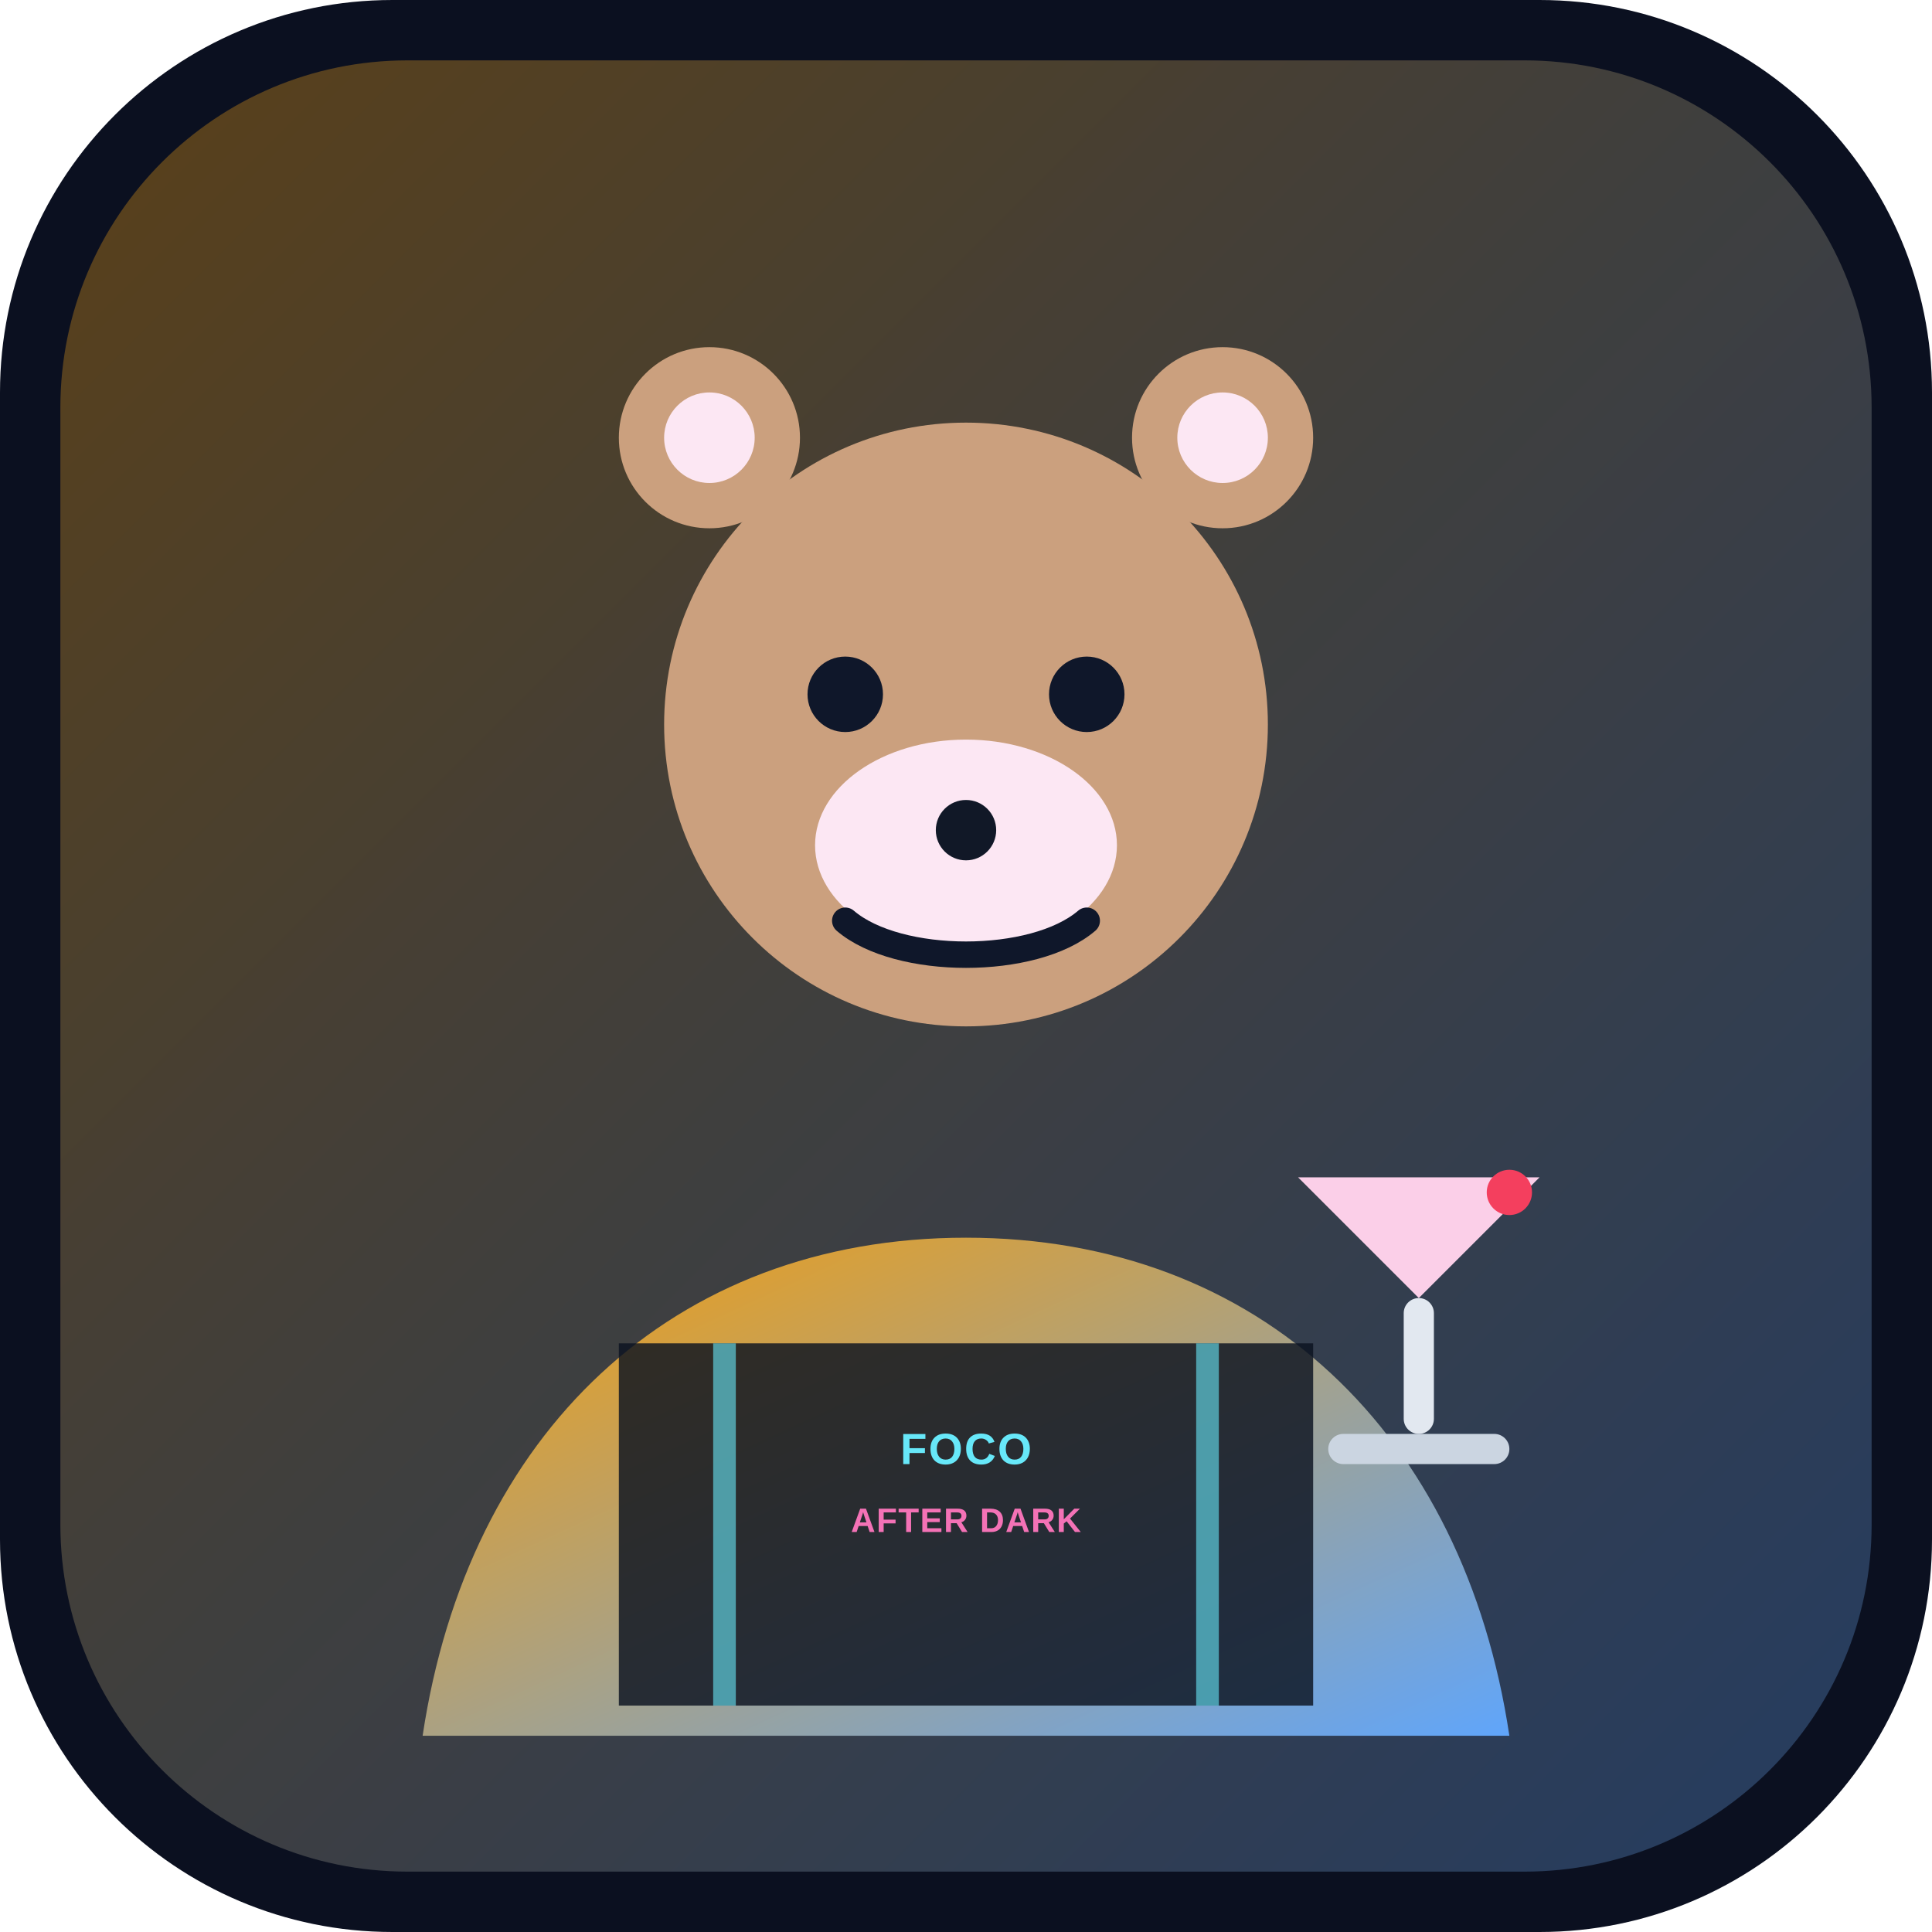
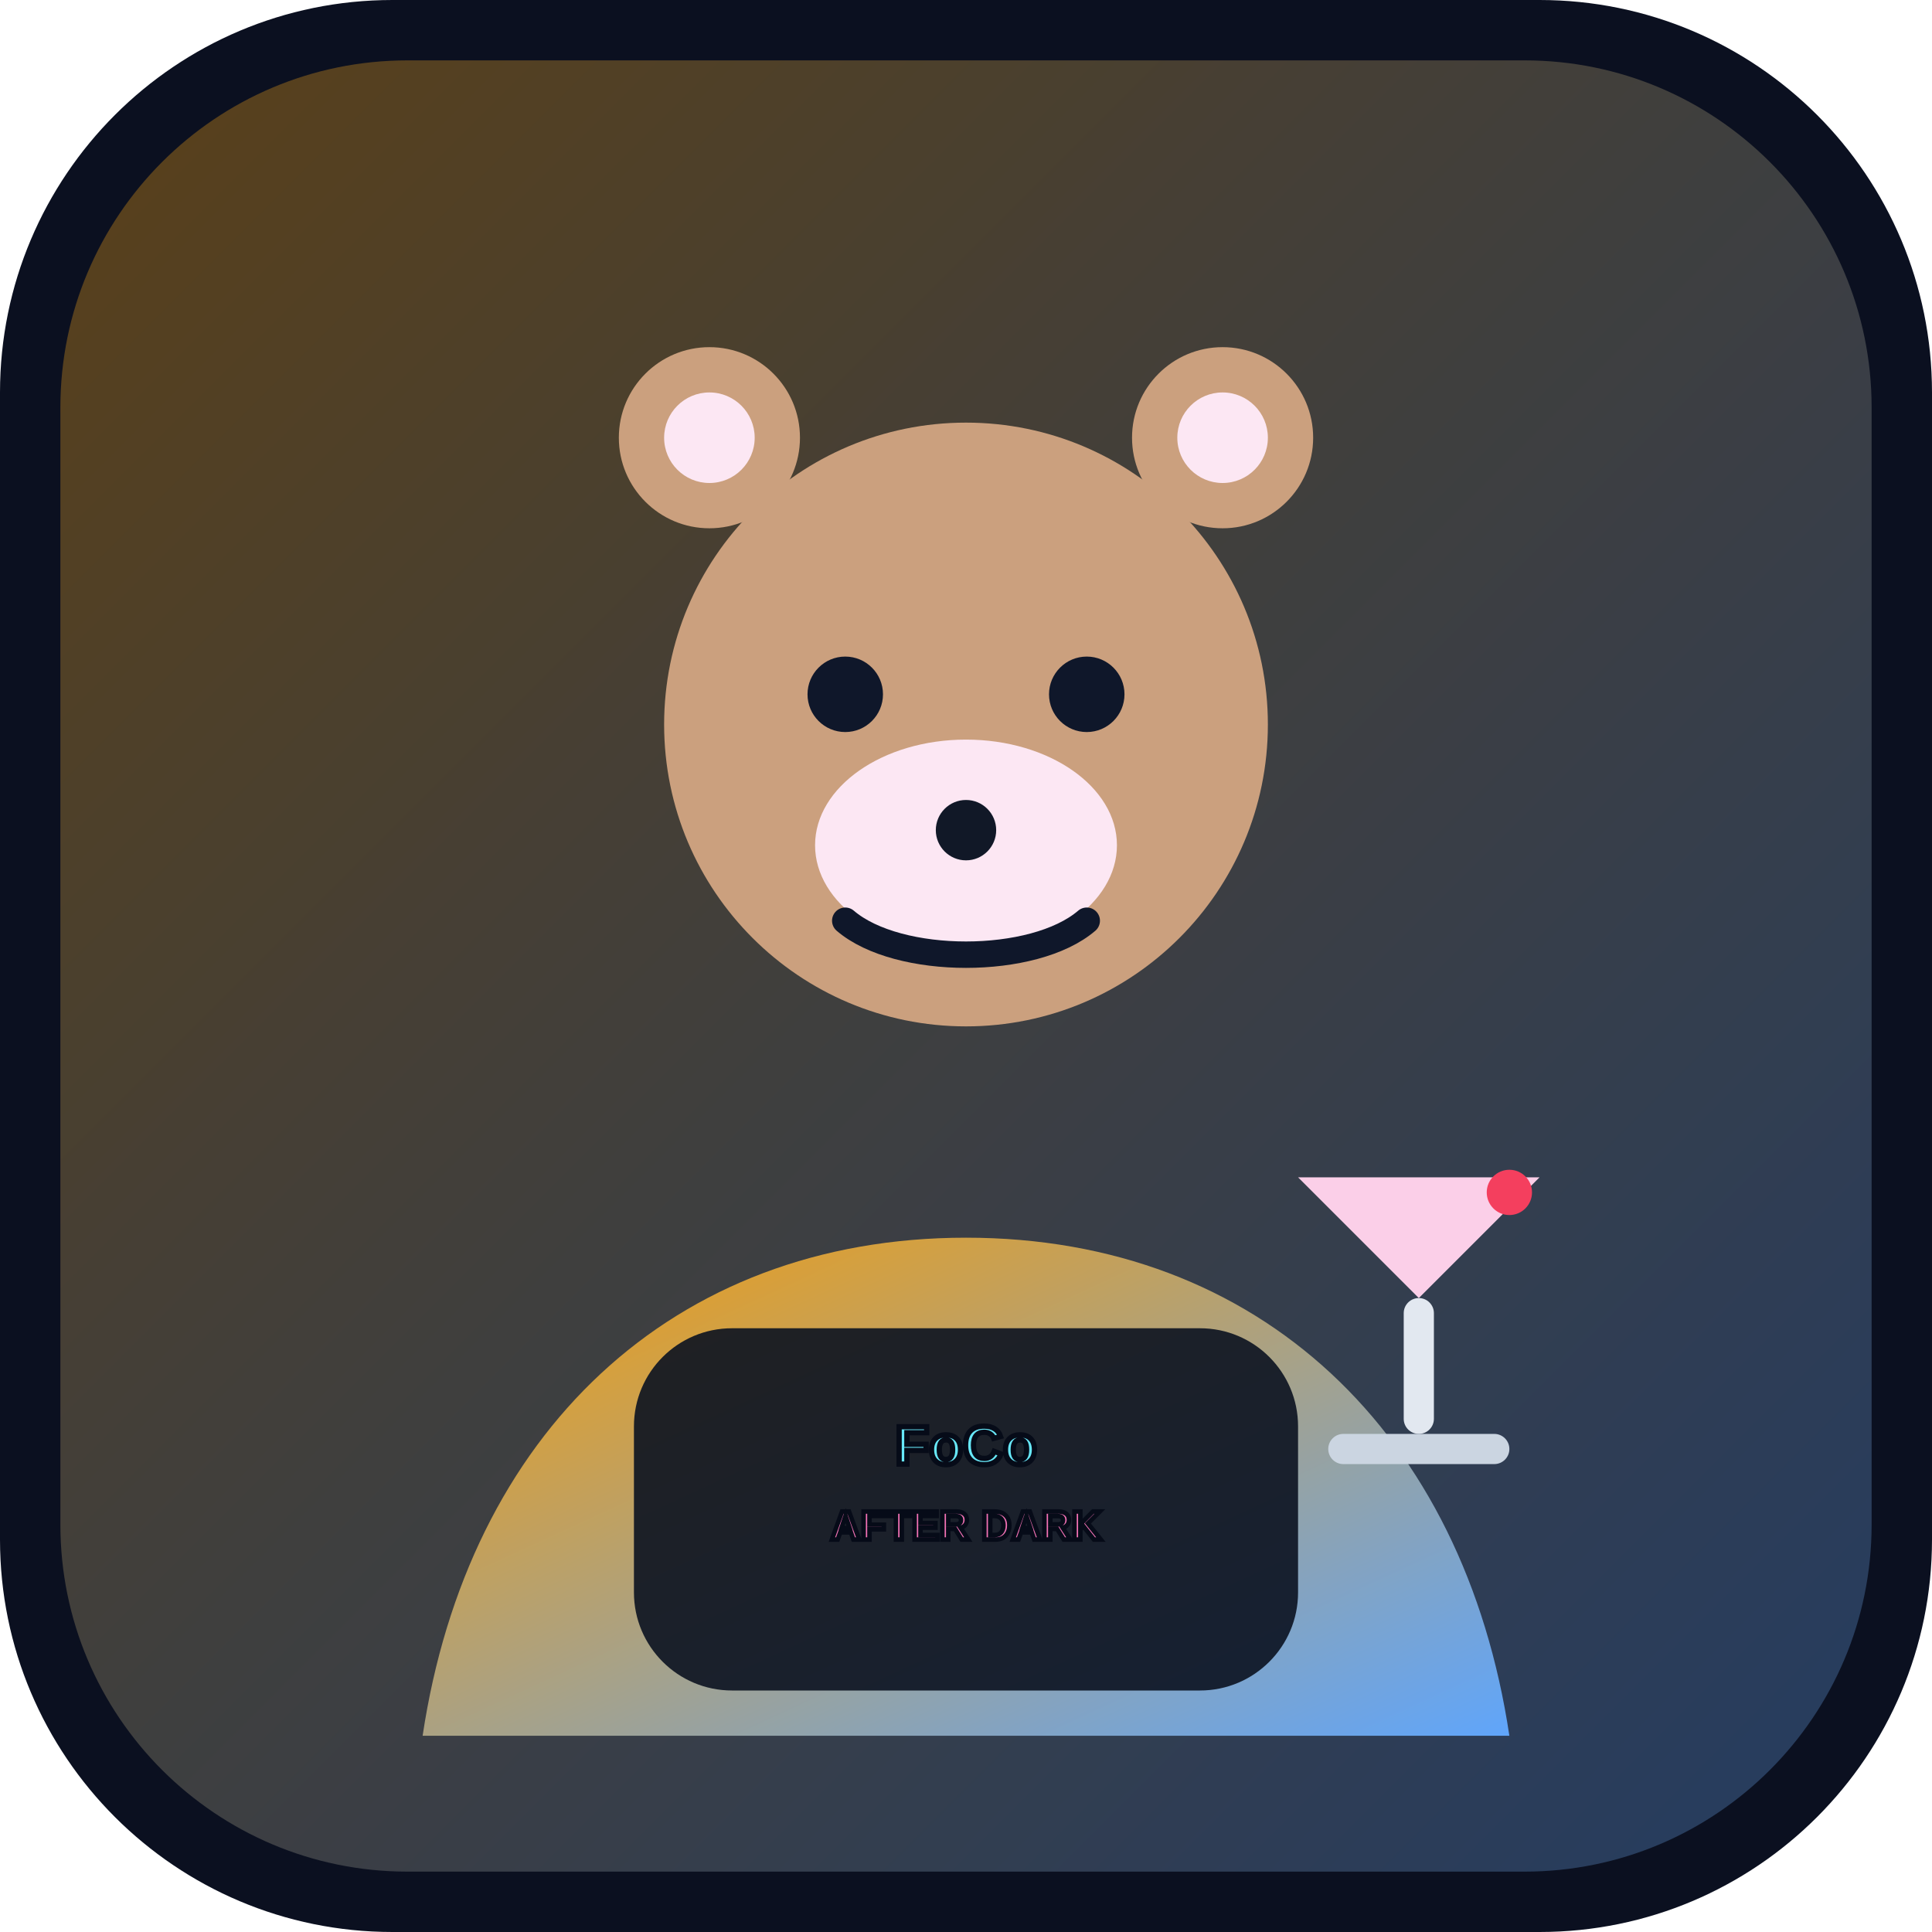
<svg xmlns="http://www.w3.org/2000/svg" viewBox="0 0 256 256" role="img" aria-label="Sloshed Squirrel">
  <defs>
    <linearGradient id="bg" x1="0" y1="0" x2="1" y2="1">
      <stop offset="0%" stop-color="#f59e0b" stop-opacity="0.34" />
      <stop offset="100%" stop-color="#60a5fa" stop-opacity="0.30" />
    </linearGradient>
    <linearGradient id="shirt" x1="0" y1="0" x2="1" y2="1">
      <stop offset="0%" stop-color="#f59e0b" />
      <stop offset="100%" stop-color="#60a5fa" />
    </linearGradient>
  </defs>
  <rect width="256" height="256" rx="52" fill="#0b1020" />
  <rect x="8" y="8" width="240" height="240" rx="46" fill="url(#bg)" />
  <circle cx="94" cy="58" r="12" fill="#cba07e" />
  <circle cx="162" cy="58" r="12" fill="#cba07e" />
  <circle cx="94" cy="58" r="6" fill="#fce7f3" />
  <circle cx="162" cy="58" r="6" fill="#fce7f3" />
  <circle cx="128" cy="96" r="40" fill="#cba07e" />
  <ellipse cx="128" cy="112" rx="20" ry="14" fill="#fce7f3" />
  <circle cx="112" cy="92" r="5" fill="#0f172a" />
  <circle cx="144" cy="92" r="5" fill="#0f172a" />
  <circle cx="128" cy="110" r="4" fill="#111827" />
  <path d="M112 122c7 6 25 6 32 0" fill="none" stroke="#0f172a" stroke-width="3.5" stroke-linecap="round" />
  <path d="M56 230c6-40 33-66 72-66s66 26 72 66" fill="url(#shirt)" />
-   <path d="M82 178h92v48H82z" fill="#0b1220" opacity="0.82" />
-   <path d="M96 178v48M160 178v48" stroke="#67e8f9" stroke-width="3" opacity="0.6" />
-   <text x="128" y="194" text-anchor="middle" font-family="Arial, sans-serif" font-size="5.8" font-weight="700" fill="#67e8f9" letter-spacing="0.22">FOCO</text>
-   <text x="128" y="203" text-anchor="middle" font-family="Arial, sans-serif" font-size="4.5" font-weight="700" fill="#f472b6" letter-spacing="0.14">AFTER DARK</text>
+   <rect x="84" y="176" width="88" height="48" rx="13" fill="#0b1220" opacity="0.9" />
+   <text x="128" y="194" text-anchor="middle" font-family="Arial, sans-serif" font-size="7.2" font-weight="700" fill="#67e8f9" stroke="#060b18" stroke-width="0.7" letter-spacing="0.10">FoCo</text>
+   <text x="128" y="204" text-anchor="middle" font-family="Arial, sans-serif" font-size="5.4" font-weight="700" fill="#f472b6" stroke="#060b18" stroke-width="0.6" letter-spacing="0.08">AFTER DARK</text>
  <path d="M172 156h32l-16 16z" fill="#fbcfe8" />
  <rect x="186" y="172" width="4" height="18" rx="2" fill="#e2e8f0" />
  <rect x="176" y="190" width="24" height="4" rx="2" fill="#cbd5e1" />
  <circle cx="200" cy="158" r="3" fill="#f43f5e" />
</svg>
